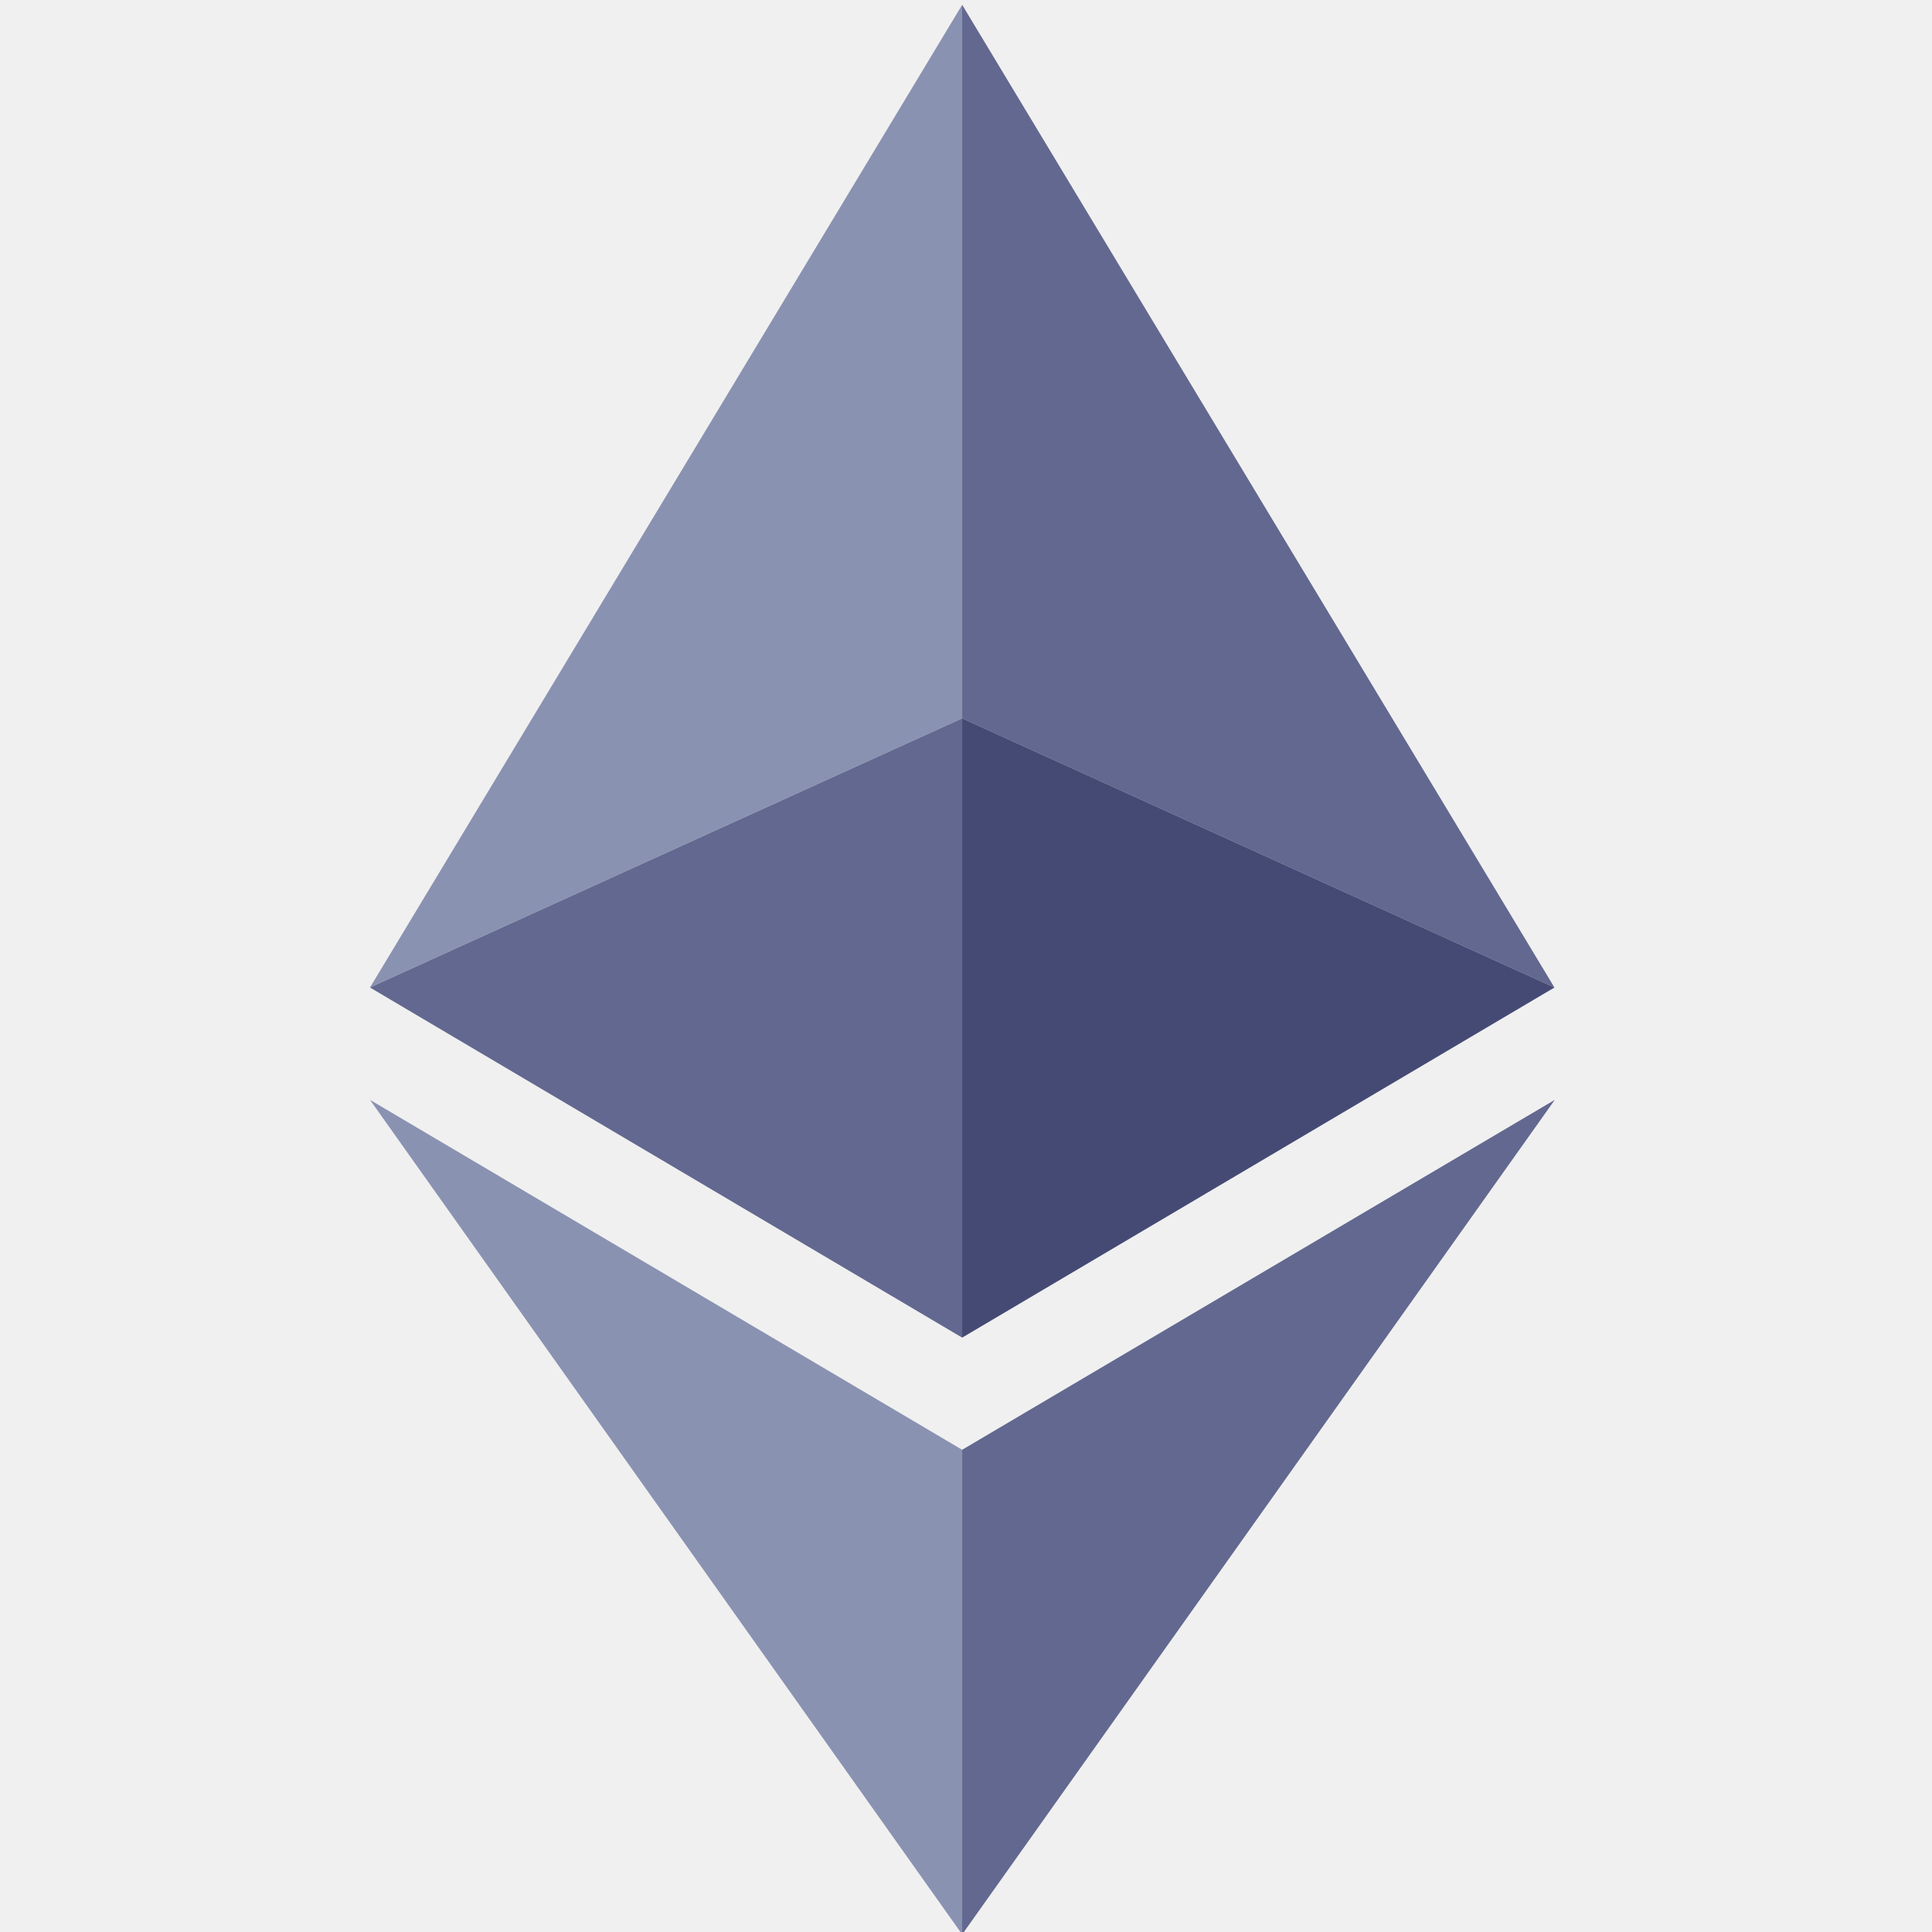
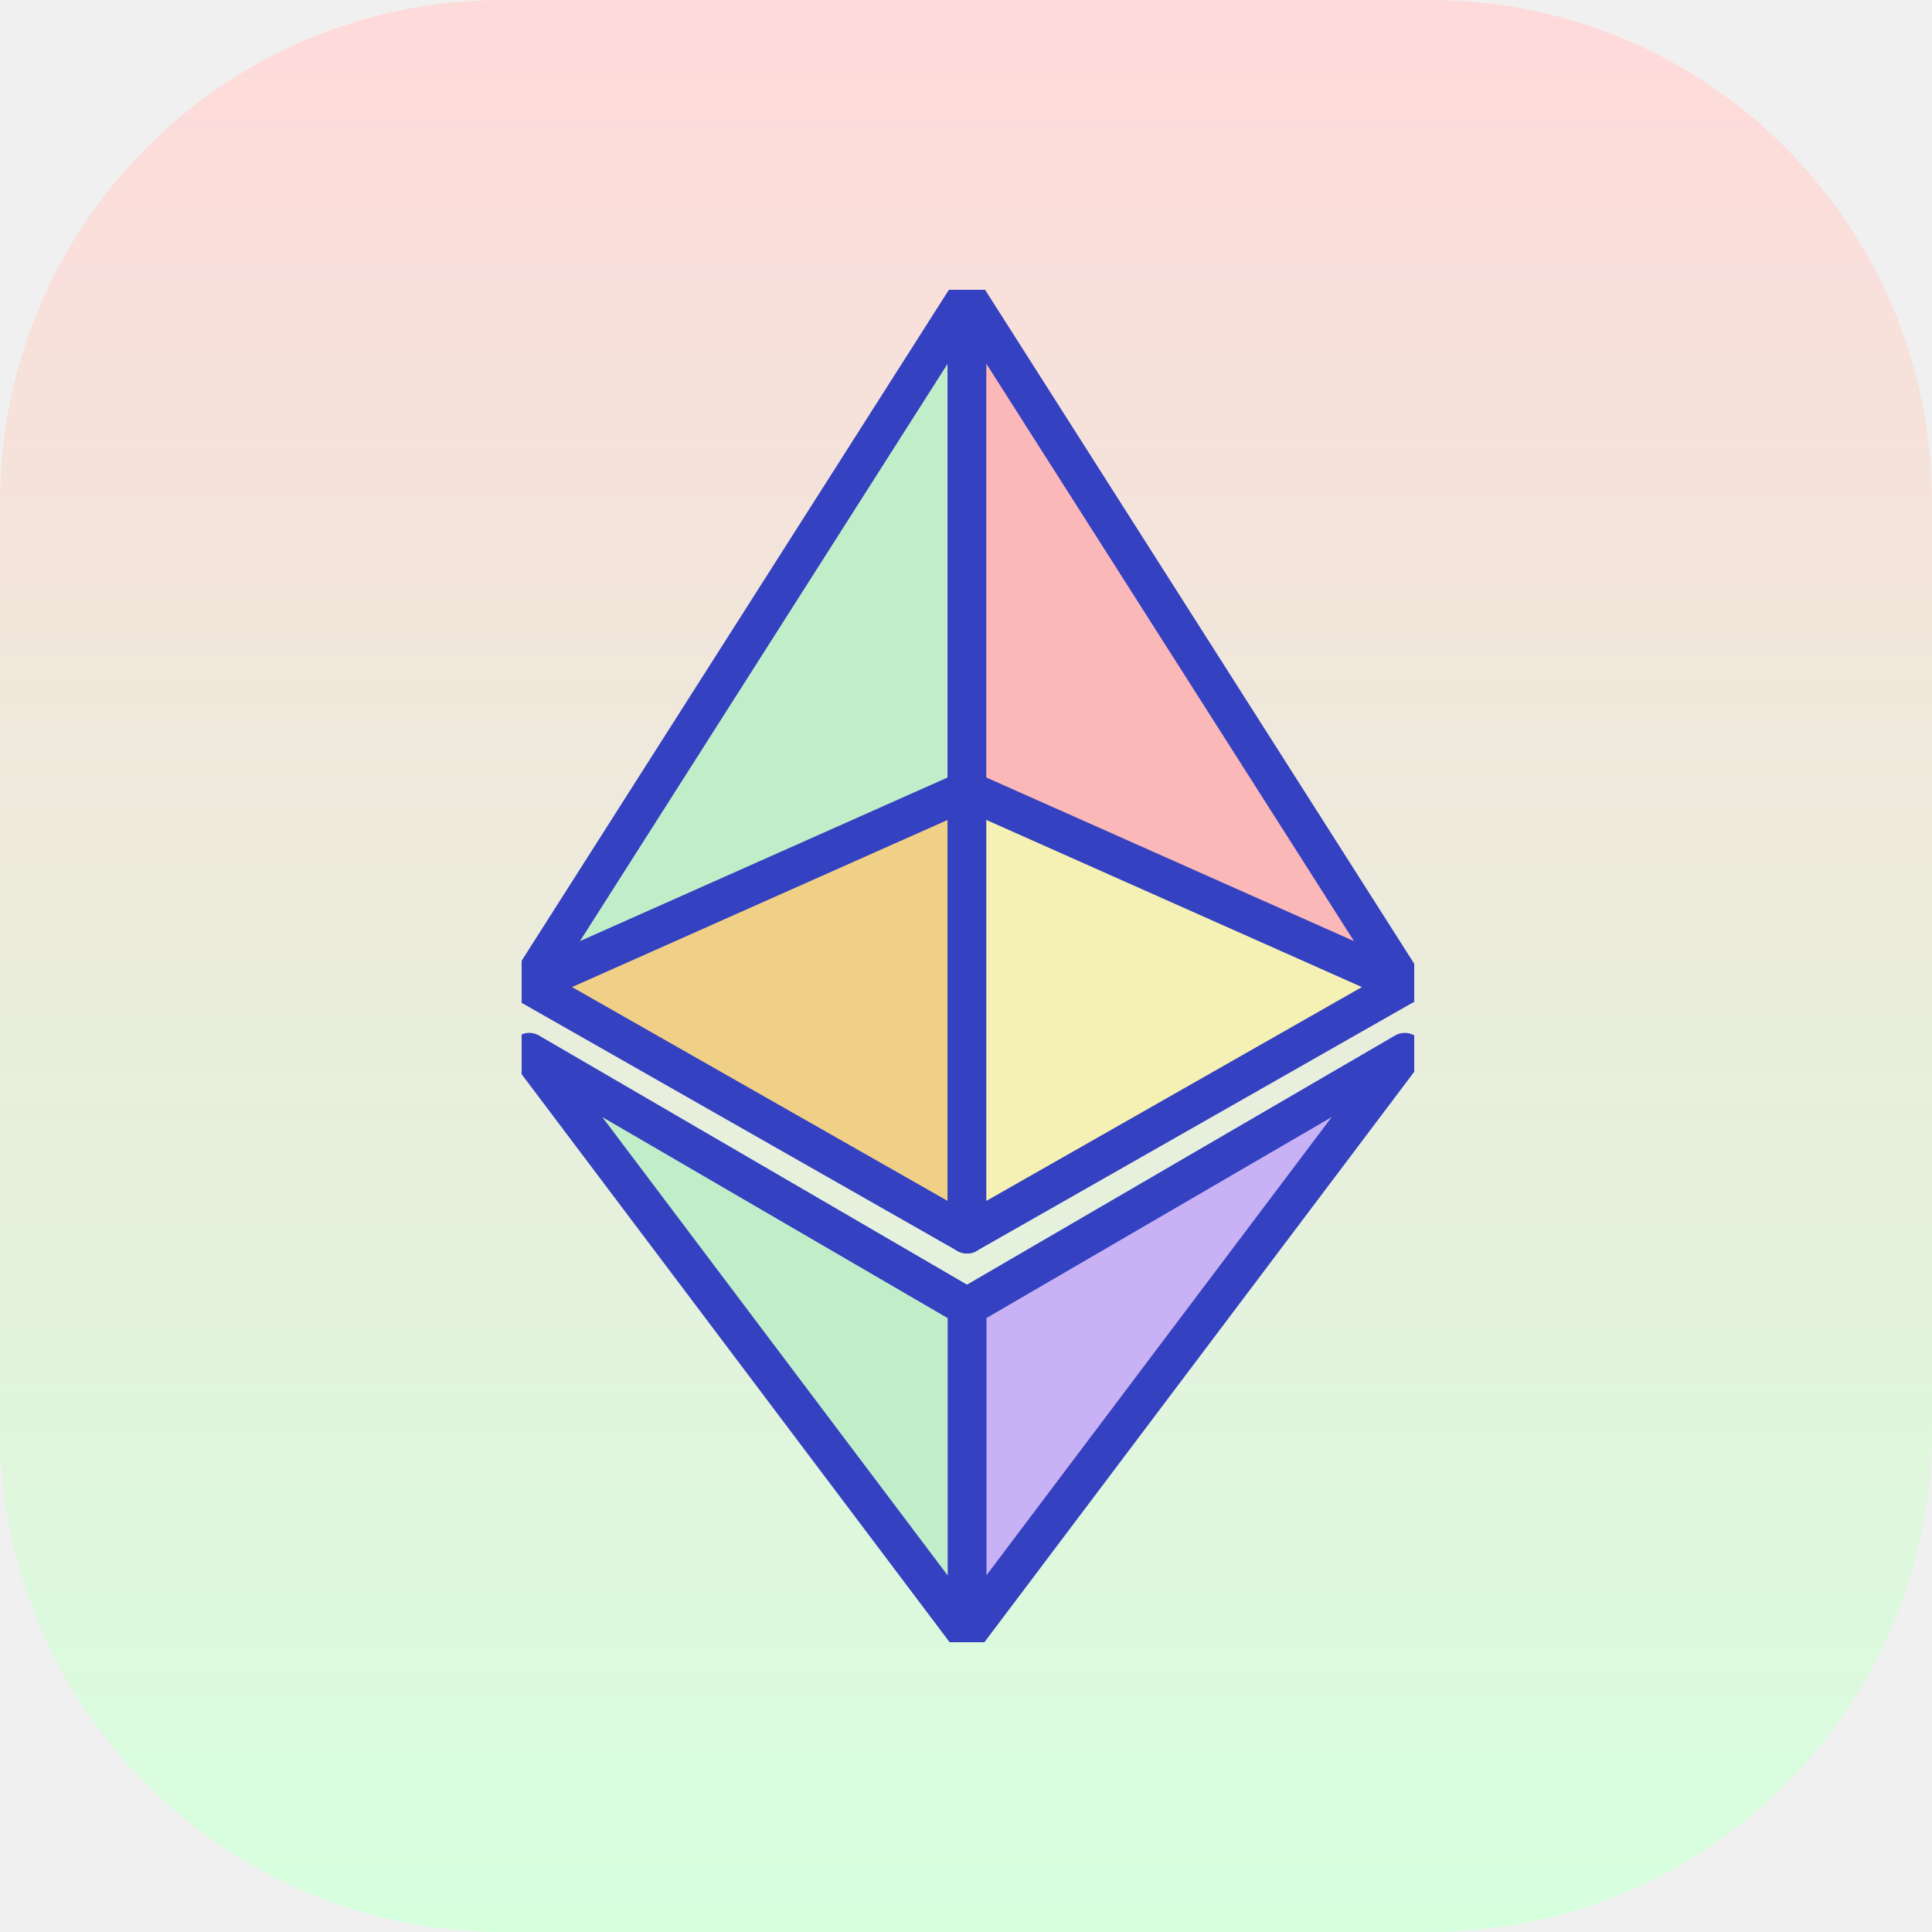
- <svg xmlns="http://www.w3.org/2000/svg" width="534" height="534" viewBox="0 0 534 534">
-   <path id="Path-copy-6" fill="#8a92b2" stroke="none" d="M 265.939 198.551 L 265.939 1.333 L 102.264 272.943 Z" />
-   <path id="Path-copy-5" fill="#62688f" stroke="none" d="M 265.939 369.717 L 265.939 198.551 L 102.264 272.943 Z M 265.939 198.551 L 429.645 272.943 L 265.939 1.333 Z" />
-   <path id="Path-copy-4" fill="#454a75" stroke="none" d="M 265.939 198.551 L 265.939 369.717 L 429.645 272.943 Z" />
-   <path id="Path-copy-3" fill="#8a92b2" stroke="none" d="M 265.939 400.712 L 102.264 303.998 L 265.939 534.667 Z" />
-   <path id="Path-copy" fill="#62688f" stroke="none" d="M 429.736 303.998 L 265.939 400.712 L 265.939 534.667 Z" />
+ <svg xmlns="http://www.w3.org/2000/svg" width="500" height="500" viewBox="0 0 500 500" fill="none">
+   <g clip-path="url(#clip0_283_235)">
+     <rect width="500" height="500" rx="130" fill="url(#paint0_linear_283_235)" />
+     <g clip-path="url(#clip1_283_235)">
+       <path fill-rule="evenodd" clip-rule="evenodd" d="M363.557 272.306L250.258 422.676V338.253L363.557 272.306Z" fill="#C8B2F5" stroke="#3441C0" stroke-width="10" stroke-miterlimit="7" stroke-linecap="round" stroke-linejoin="round" />
+       <path fill-rule="evenodd" clip-rule="evenodd" d="M136.967 272.306L250.266 422.676V338.253L136.967 272.306Z" fill="#C0EEC9" stroke="#3441C0" stroke-width="10" stroke-miterlimit="7" stroke-linecap="round" stroke-linejoin="round" />
+       <path fill-rule="evenodd" clip-rule="evenodd" d="M136.938 254.882L250.258 204.461V319.404L136.938 254.882Z" fill="#F0CF87" stroke="#3441C0" stroke-width="10" stroke-miterlimit="7" stroke-linecap="round" stroke-linejoin="round" />
+       <path fill-rule="evenodd" clip-rule="evenodd" d="M363.57 254.882L250.25 204.461V319.404L363.57 254.882Z" fill="#F5F0B3" stroke="#3441C0" stroke-width="10" stroke-miterlimit="7" stroke-linecap="round" stroke-linejoin="round" />
+       <path fill-rule="evenodd" clip-rule="evenodd" d="M136.959 254.878L250.258 76.949V204.457L136.959 254.878Z" fill="#C0EEC9" stroke="#3441C0" stroke-width="10" stroke-miterlimit="7" stroke-linecap="round" stroke-linejoin="round" />
+       <path fill-rule="evenodd" clip-rule="evenodd" d="M363.549 254.878L250.25 76.949V204.457L363.549 254.878Z" fill="#FBB8B8" stroke="#3441C0" stroke-width="10" stroke-miterlimit="7" stroke-linecap="round" stroke-linejoin="round" />
+     </g>
+   </g>
+   <defs>
+     <linearGradient id="paint0_linear_283_235" x1="250" y1="0" x2="250" y2="500" gradientUnits="userSpaceOnUse">
+       <stop stop-color="#FFDADA" />
+       <stop offset="1" stop-color="#D6FFDE" />
+     </linearGradient>
+     <clipPath id="clip0_283_235">
+       <rect width="500" height="500" fill="white" />
+     </clipPath>
+     <clipPath id="clip1_283_235">
+       <rect width="231" height="350" fill="white" transform="translate(135 75)" />
+     </clipPath>
+   </defs>
</svg>
